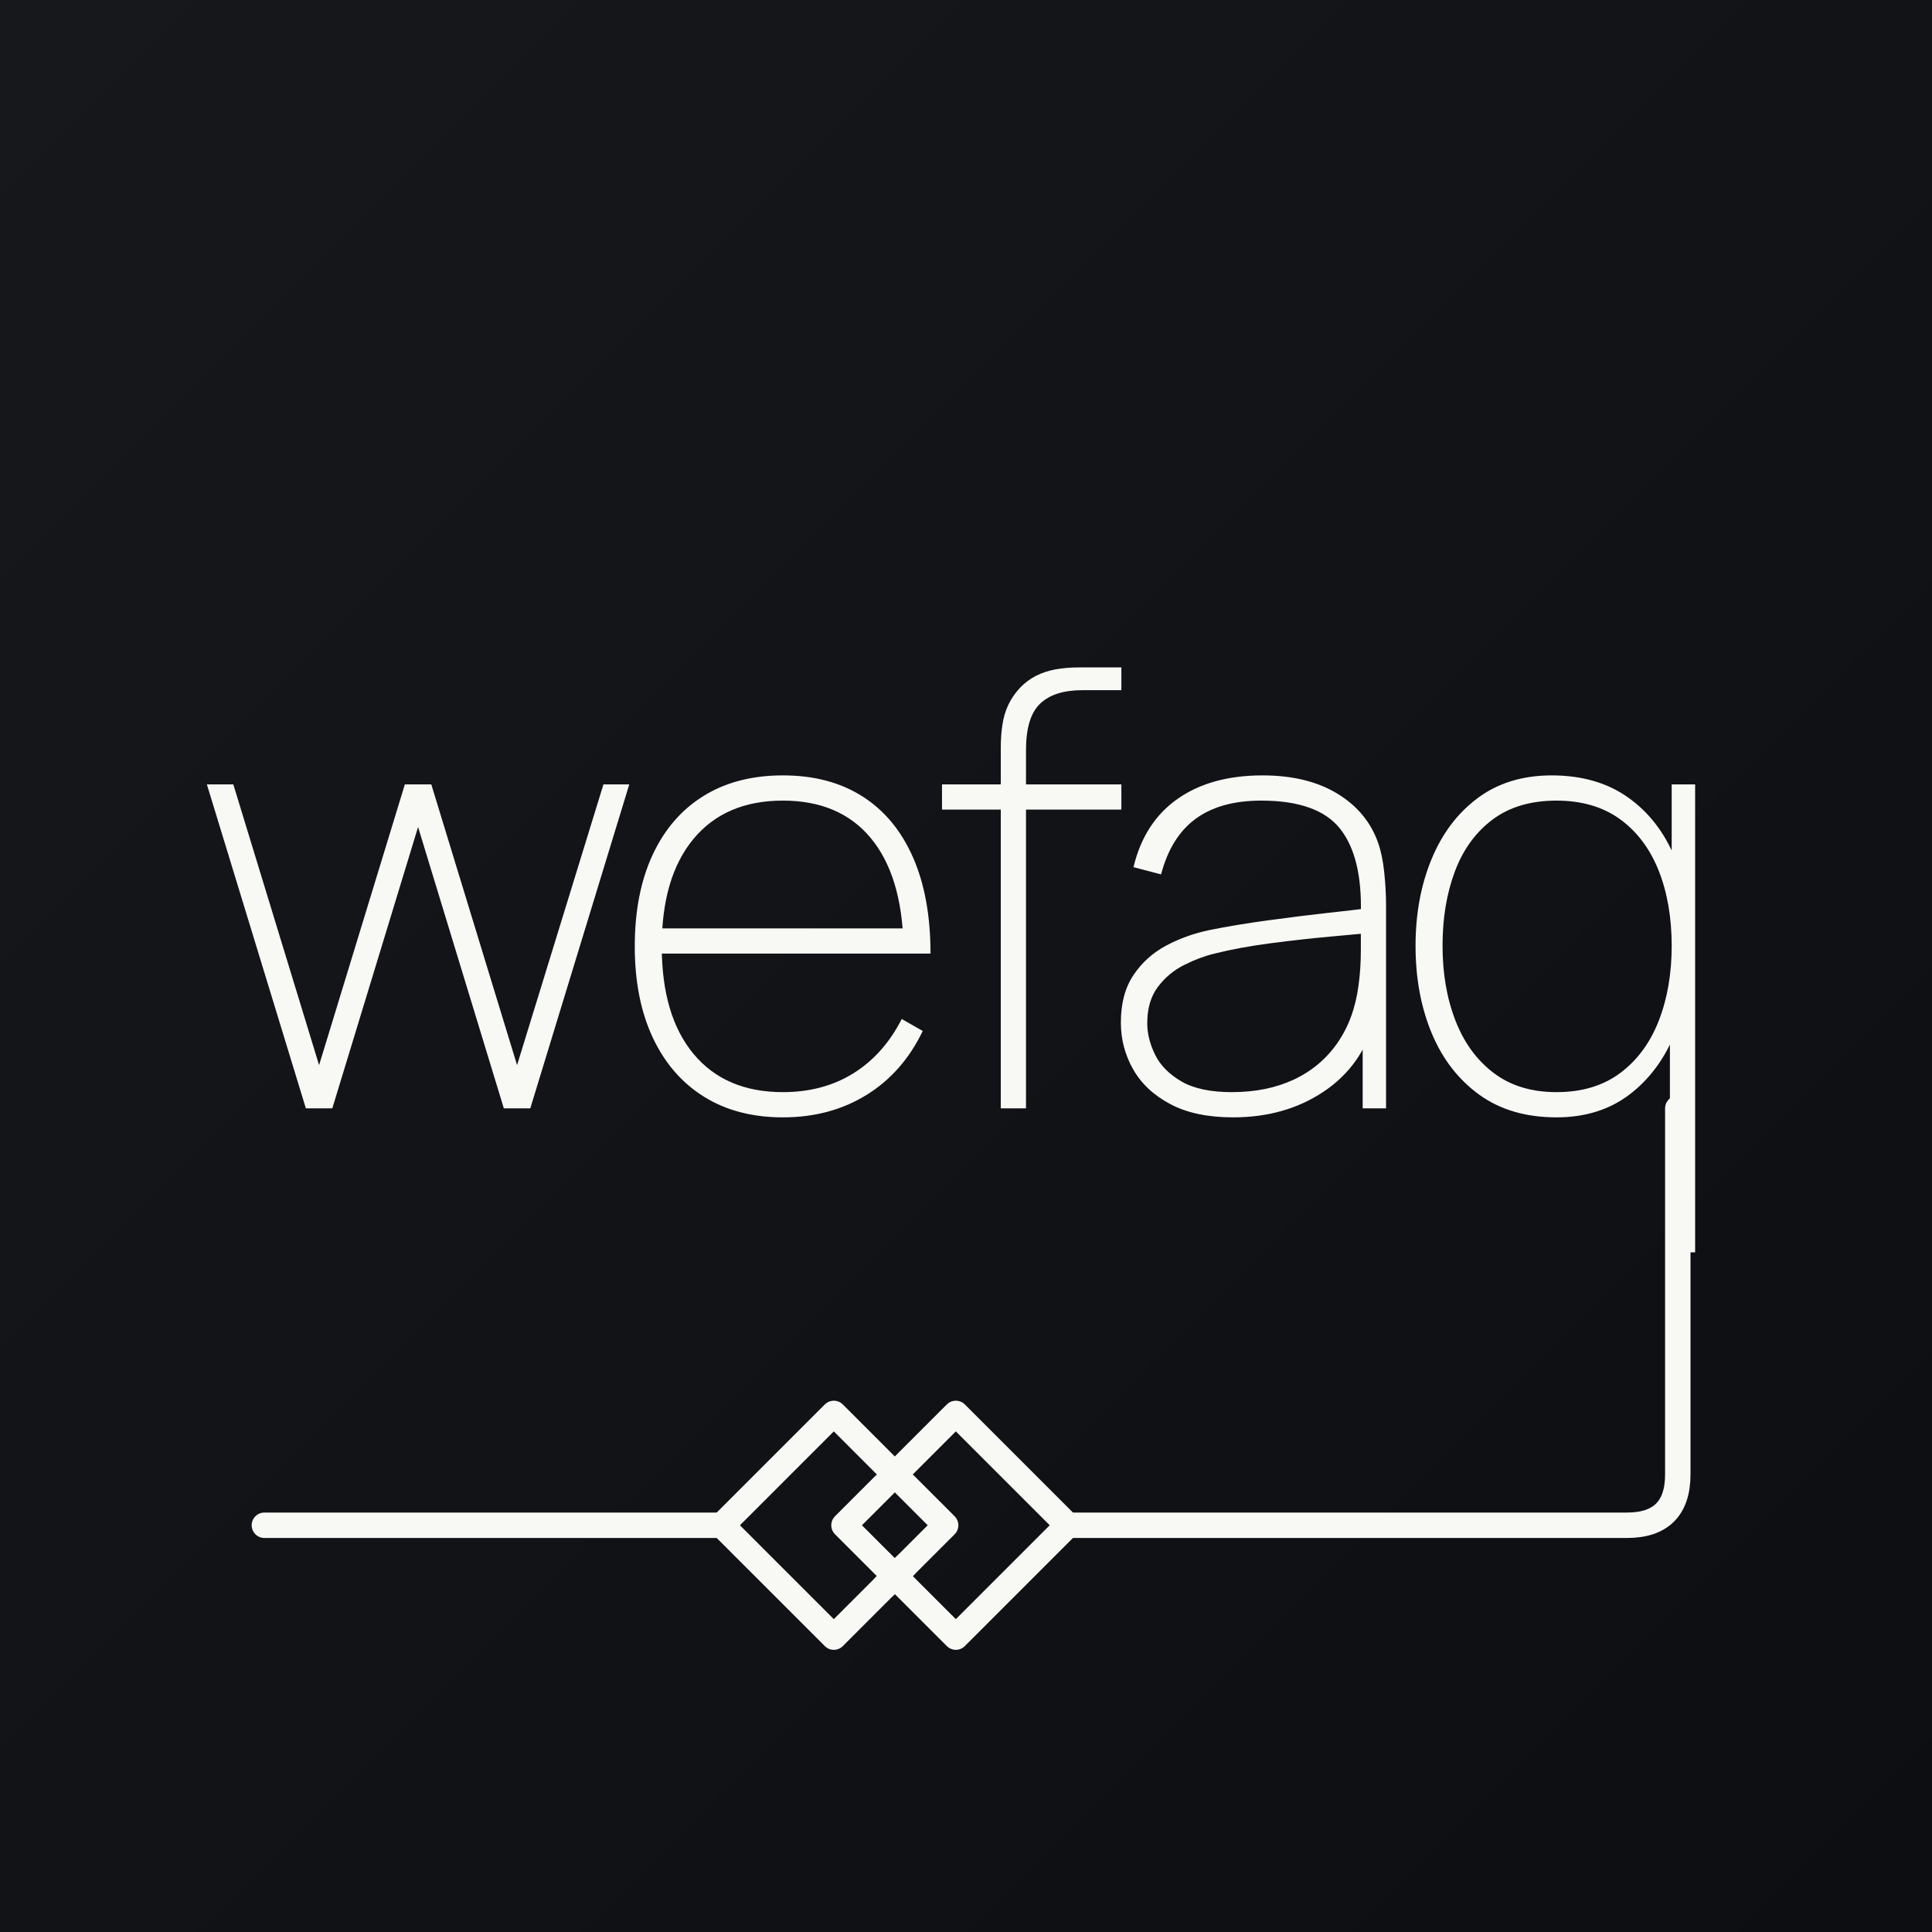
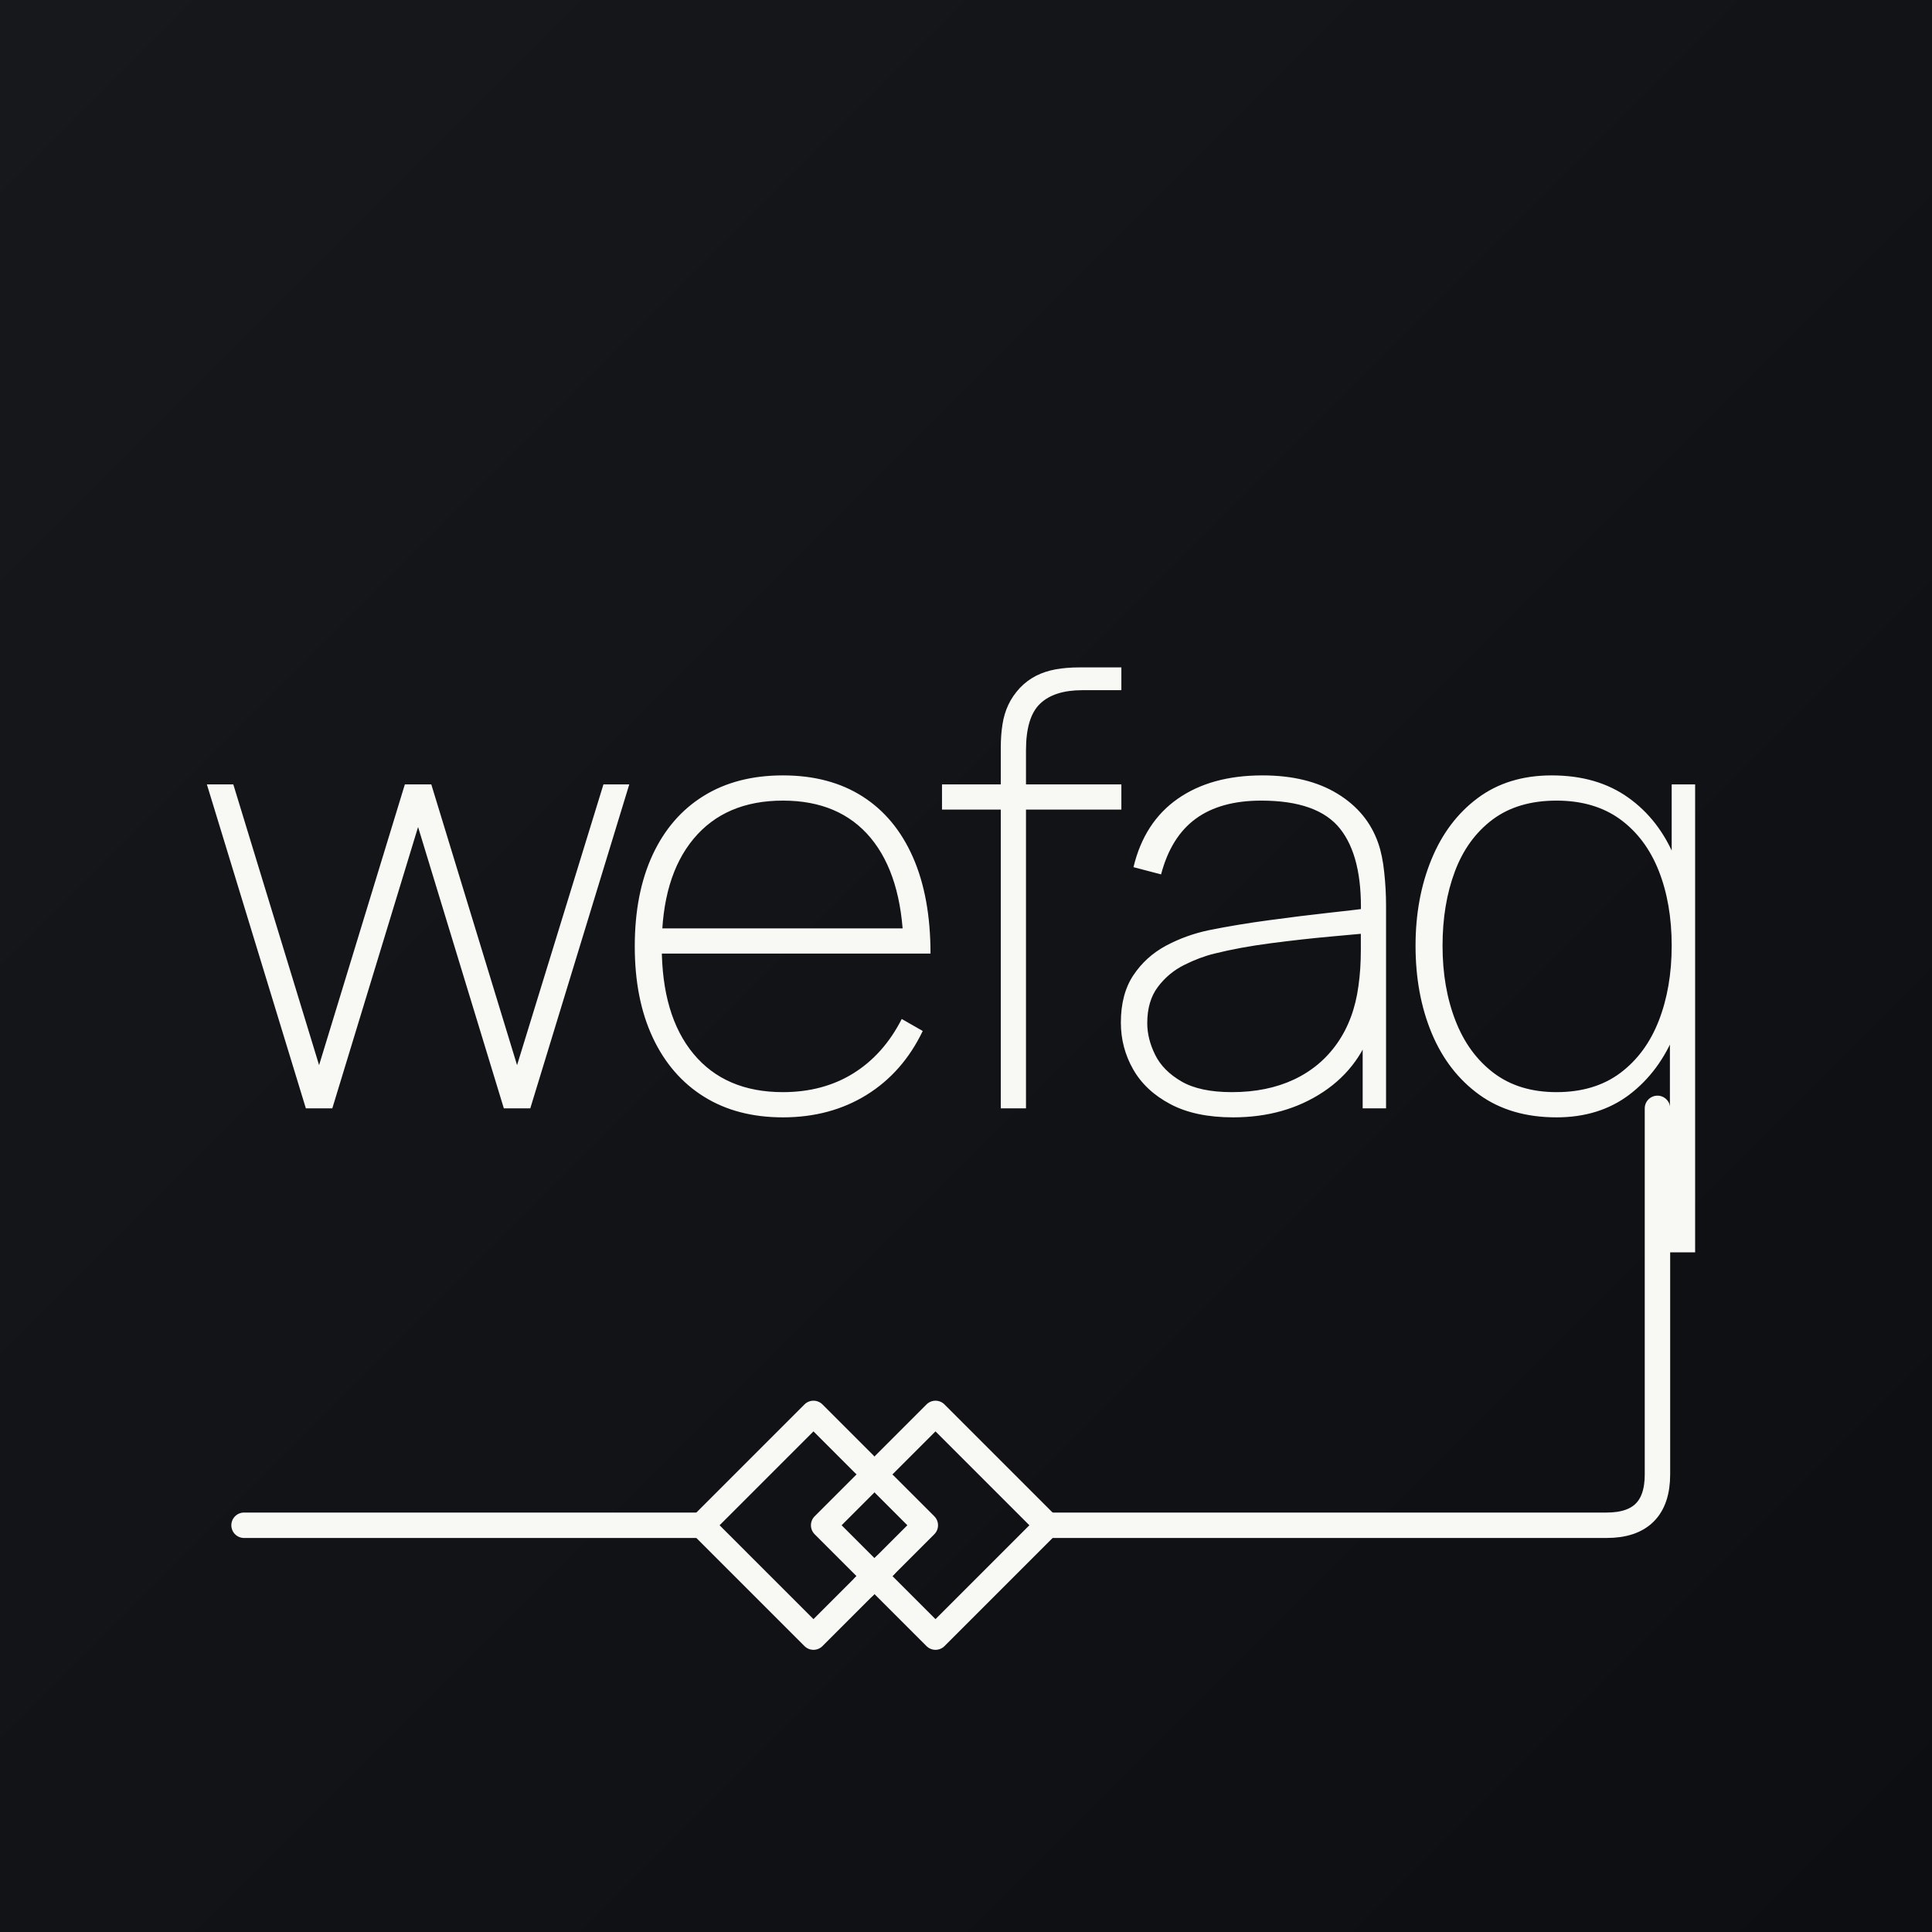
<svg xmlns="http://www.w3.org/2000/svg" viewBox="0 0 512 512" width="512" height="512">
  <defs>
    <linearGradient id="surface" x1="0" y1="0" x2="512" y2="512" gradientUnits="userSpaceOnUse">
      <stop stop-color="#17181C" />
      <stop offset="1" stop-color="#0D0E12" />
    </linearGradient>
  </defs>
  <rect width="512" height="512" fill="url(#surface)" />
  <g transform="translate(256 256) scale(1.347368) translate(-256 -250)">
    <path fill="#F8F8F5" d="M131.36 278L126.16 278L106.69 214.28L111.89 214.28L128.76 269.50L145.63 214.28L150.83 214.28L167.70 269.50L184.69 214.28L189.77 214.28L170.30 278L165.10 278L148.23 222.66 M219.99 279.77Q210.97 279.77 204.45 275.70Q197.93 271.63 194.39 264.08Q190.85 256.52 190.85 246.14Q190.85 235.70 194.36 228.14Q197.87 220.59 204.39 216.55Q210.91 212.51 219.99 212.51Q229.14 212.51 235.63 216.64Q242.12 220.77 245.57 228.62Q249.02 236.46 249.02 247.56L243.71 247.56L243.71 245.90Q243.36 232.16 237.25 224.81Q231.14 217.47 219.99 217.47Q208.66 217.47 202.41 224.99Q196.16 232.51 196.16 246.14Q196.16 259.77 202.41 267.29Q208.66 274.81 219.99 274.81Q227.90 274.81 233.86 271.10Q239.82 267.38 243.36 260.42L247.49 262.78Q243.59 270.92 236.45 275.35Q229.31 279.77 219.99 279.77M245.95 247.56L194.03 247.56L194.03 242.60L245.95 242.60 M267.80 278L262.84 278L262.84 207.08Q262.84 204.60 263.17 202.51Q263.49 200.41 264.32 198.64Q265.14 196.88 266.62 195.28Q268.04 193.81 269.78 192.92Q271.52 192.04 273.64 191.65Q275.76 191.27 278.30 191.27L286.56 191.27L286.56 195.75L278.89 195.75Q273.35 195.75 270.57 198.41Q267.80 201.06 267.80 207.55L267.80 278M286.56 219.24L251.28 219.24L251.28 214.28L286.56 214.28 M308.53 279.77Q301.09 279.77 296.20 277.17Q291.30 274.58 288.88 270.33Q286.46 266.08 286.46 261.13Q286.46 255.52 288.91 251.83Q291.36 248.15 295.31 246.02Q299.27 243.90 303.81 242.95Q309.35 241.83 315.70 240.98Q322.04 240.12 327.41 239.53Q332.78 238.94 335.43 238.59L333.66 239.77Q333.96 228.50 329.56 222.98Q325.17 217.47 314.07 217.47Q306.05 217.47 301.18 221.04Q296.31 224.60 294.37 231.98L288.94 230.56Q291.06 221.71 297.64 217.11Q304.22 212.51 314.31 212.51Q323.16 212.51 329.06 216.11Q334.96 219.71 337.08 225.84Q337.91 228.20 338.26 231.57Q338.62 234.93 338.62 238.12L338.62 278L334.02 278L334.02 260.54L336.38 260.65Q333.84 269.74 326.29 274.75Q318.74 279.77 308.53 279.77M308.29 274.81Q315.20 274.81 320.48 272.34Q325.76 269.86 329.03 265.17Q332.31 260.48 333.19 253.93Q333.66 250.62 333.66 246.85Q333.66 243.07 333.66 241.42L336.26 243.43Q333.13 243.72 327.61 244.22Q322.10 244.72 315.96 245.52Q309.83 246.32 304.87 247.56Q301.98 248.26 298.91 249.80Q295.84 251.33 293.75 254.10Q291.65 256.88 291.65 261.24Q291.65 264.31 293.19 267.44Q294.72 270.57 298.35 272.69Q301.98 274.81 308.29 274.81 M372.15 279.77Q363.12 279.77 356.96 275.32Q350.79 270.86 347.60 263.22Q344.42 255.58 344.42 246.02Q344.42 236.64 347.55 229.03Q350.67 221.42 356.66 216.96Q362.65 212.51 371.20 212.51Q380.11 212.51 386.22 216.85Q392.33 221.18 395.45 228.76Q398.58 236.35 398.58 246.02Q398.58 255.52 395.48 263.16Q392.39 270.80 386.49 275.29Q380.59 279.77 372.15 279.77M372.15 274.81Q379.64 274.81 384.69 271.04Q389.73 267.26 392.27 260.74Q394.80 254.22 394.80 246.02Q394.80 237.70 392.24 231.24Q389.67 224.78 384.63 221.12Q379.58 217.47 372.15 217.47Q364.54 217.47 359.55 221.21Q354.57 224.96 352.15 231.42Q349.73 237.88 349.73 246.02Q349.73 254.22 352.27 260.74Q354.80 267.26 359.79 271.04Q364.77 274.81 372.15 274.81M399.41 306.32L394.45 306.32L394.45 264.43L394.80 264.43L394.80 214.28L399.41 214.28" />
-     <g stroke="#F8F8F5" stroke-width="5" stroke-linecap="round" stroke-linejoin="round" fill="none" transform="translate(-14 0)">
+     <g stroke="#F8F8F5" stroke-width="5" stroke-linecap="round" stroke-linejoin="round" fill="none" transform="translate(-18 0)">
      <line x1="132" y1="360" x2="222" y2="360" />
      <path d="M 290 360 L 400 360 Q 410 360 410 350 L 410 278" />
      <path d="M222 360 L 244 338 L 254 348" />
      <path d="M258 352 L 266 360 L 254 372" />
      <path d="M258 368 L 244 382 L 222 360" />
      <path d="M246 360 L 268 338 L 290 360 L 268 382 L 246 360 Z" />
    </g>
  </g>
</svg>
